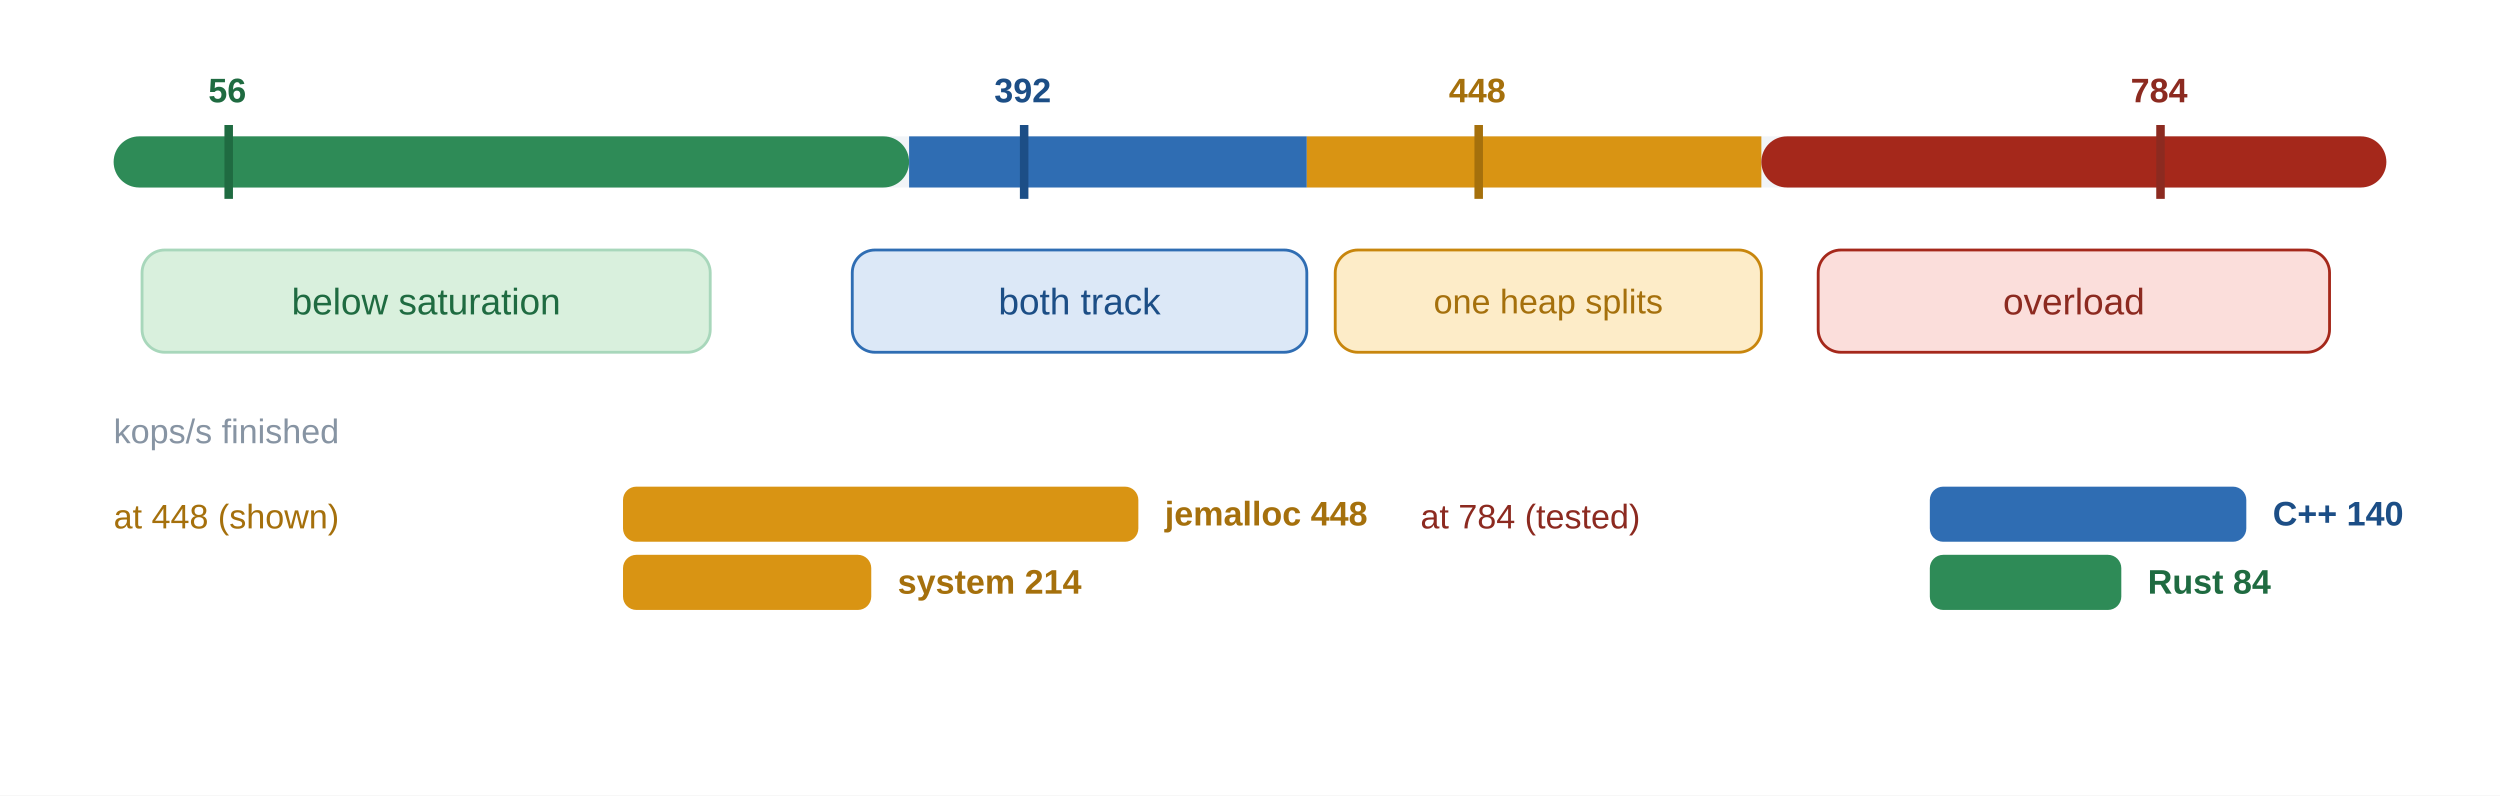
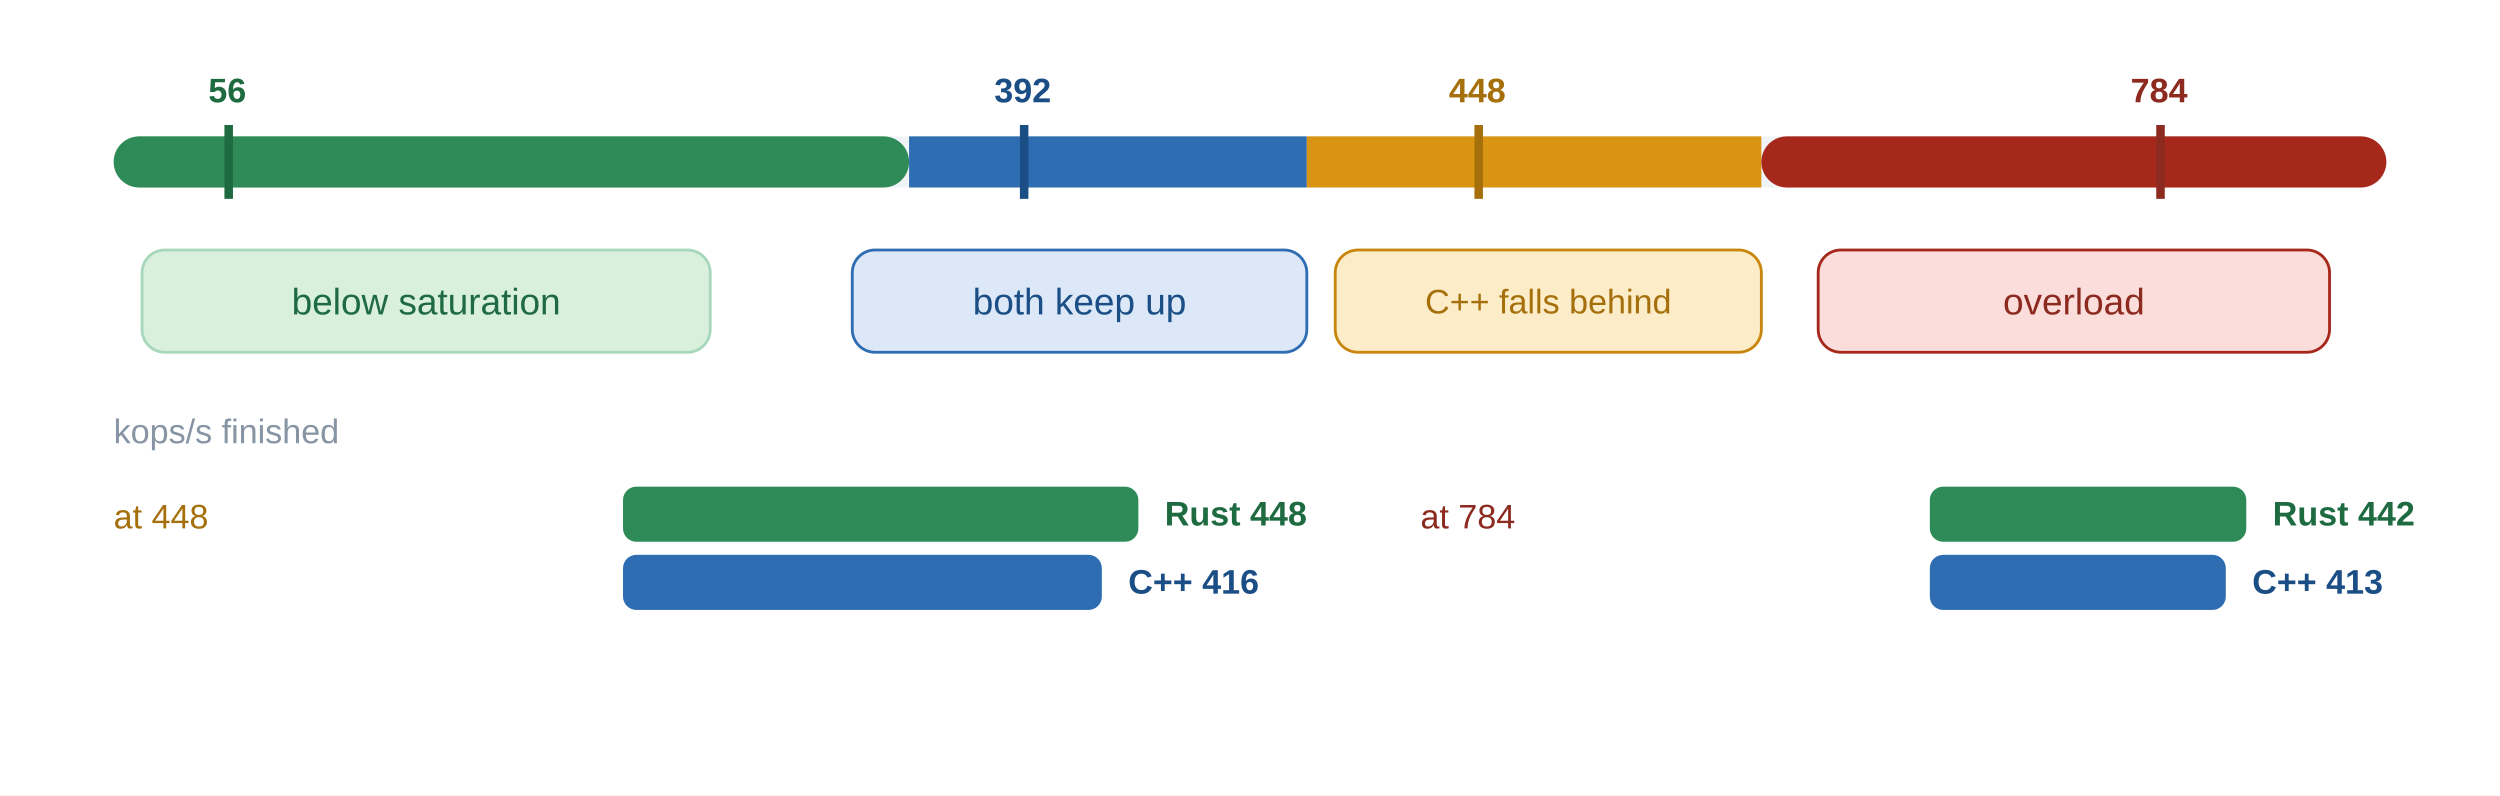
<svg xmlns="http://www.w3.org/2000/svg" viewBox="0 0 880 280" width="880" height="280" font-family="'Segoe UI','Helvetica Neue',Arial,sans-serif">
  <rect x="0" y="0" width="880" height="280" fill="#ffffff" />
  <rect x="40" y="48" width="800" height="18" rx="9" fill="#f1f4f7" />
  <rect x="40" y="48" width="280" height="18" rx="9" fill="#2e8b57" />
  <rect x="320" y="48" width="140" height="18" fill="#2f6db3" />
  <rect x="460" y="48" width="160" height="18" fill="#d99413" />
  <rect x="620" y="48" width="220" height="18" rx="9" fill="#a5281b" />
  <rect x="79" y="44" width="3" height="26" fill="#1f6b41" />
  <text x="80" y="36" font-size="12" fill="#1f6b41" text-anchor="middle" font-weight="700">56</text>
  <rect x="359" y="44" width="3" height="26" fill="#1c4e86" />
  <text x="360" y="36" font-size="12" fill="#1c4e86" text-anchor="middle" font-weight="700">392</text>
  <rect x="519" y="44" width="3" height="26" fill="#a5700c" />
  <text x="520" y="36" font-size="12" fill="#a5700c" text-anchor="middle" font-weight="700">448</text>
  <rect x="759" y="44" width="3" height="26" fill="#8c2a20" />
  <text x="760" y="36" font-size="12" fill="#8c2a20" text-anchor="middle" font-weight="700">784</text>
  <rect x="50" y="88" width="200" height="36" rx="8" fill="#d9f0dd" stroke="#a8d7bb" stroke-width="1.0" />
  <text x="150.0" y="110.68" font-size="13" fill="#1f6b41" text-anchor="middle">below saturation</text>
  <rect x="300" y="88" width="160" height="36" rx="8" fill="#dce8f7" stroke="#2f6db3" stroke-width="1.0" />
-   <text x="380.0" y="110.68" font-size="13" fill="#1c4e86" text-anchor="middle">both track</text>
+   <text x="380.0" y="110.68" font-size="13" fill="#1c4e86" text-anchor="middle">both keep up</text>
  <rect x="470" y="88" width="150" height="36" rx="8" fill="#fdecc8" stroke="#c8860d" stroke-width="1.0" />
-   <text x="545.0" y="110.32" font-size="12" fill="#a5700c" text-anchor="middle">one heap splits</text>
+   <text x="545.0" y="110.32" font-size="12" fill="#a5700c" text-anchor="middle">C++ falls behind</text>
  <rect x="640" y="88" width="180" height="36" rx="8" fill="#fbdedb" stroke="#a5281b" stroke-width="1.0" />
  <text x="730.0" y="110.68" font-size="13" fill="#8c2a20" text-anchor="middle">overload</text>
  <text x="40" y="156" font-size="12" fill="#8794a3">kops/s finished</text>
-   <text x="40" y="186" font-size="12" fill="#a5700c">at 448 (shown)</text>
-   <rect x="220" y="172" width="180.0" height="18" rx="4" fill="#d99413" stroke="#d99413" stroke-width="1.4" />
-   <text x="410.0" y="184.96" font-size="12" fill="#a5700c" font-weight="700">jemalloc  448</text>
-   <rect x="220" y="196" width="85.982" height="18" rx="4" fill="#d99413" stroke="#d99413" stroke-width="1.4" />
-   <text x="315.982" y="208.96" font-size="12" fill="#a5700c" font-weight="700">system  214</text>
-   <text x="500" y="186" font-size="12" fill="#8c2a20">at 784 (tested)</text>
-   <rect x="680" y="172" width="110.0" height="18" rx="4" fill="#2f6db3" stroke="#2f6db3" stroke-width="1.4" />
-   <text x="800.0" y="184.96" font-size="12" fill="#1c4e86" font-weight="700">C++  140</text>
-   <rect x="680" y="196" width="66.0" height="18" rx="4" fill="#2e8b57" stroke="#2e8b57" stroke-width="1.4" />
-   <text x="756.0" y="208.96" font-size="12" fill="#1f6b41" font-weight="700">Rust  84</text>
+   <text x="40" y="186" font-size="12" fill="#a5700c">at 448</text>
+   <rect x="220" y="172" width="180.0" height="18" rx="4" fill="#2e8b57" stroke="#2e8b57" stroke-width="1.4" />
+   <text x="410.0" y="184.96" font-size="12" fill="#1f6b41" font-weight="700">Rust  448</text>
+   <rect x="220" y="196" width="167.143" height="18" rx="4" fill="#2f6db3" stroke="#2f6db3" stroke-width="1.4" />
+   <text x="397.143" y="208.96" font-size="12" fill="#1c4e86" font-weight="700">C++  416</text>
+   <text x="500" y="186" font-size="12" fill="#8c2a20">at 784</text>
+   <rect x="680" y="172" width="110.0" height="18" rx="4" fill="#2e8b57" stroke="#2e8b57" stroke-width="1.4" />
+   <text x="800.0" y="184.96" font-size="12" fill="#1f6b41" font-weight="700">Rust  442</text>
+   <rect x="680" y="196" width="102.783" height="18" rx="4" fill="#2f6db3" stroke="#2f6db3" stroke-width="1.4" />
+   <text x="792.783" y="208.96" font-size="12" fill="#1c4e86" font-weight="700">C++  413</text>
</svg>
